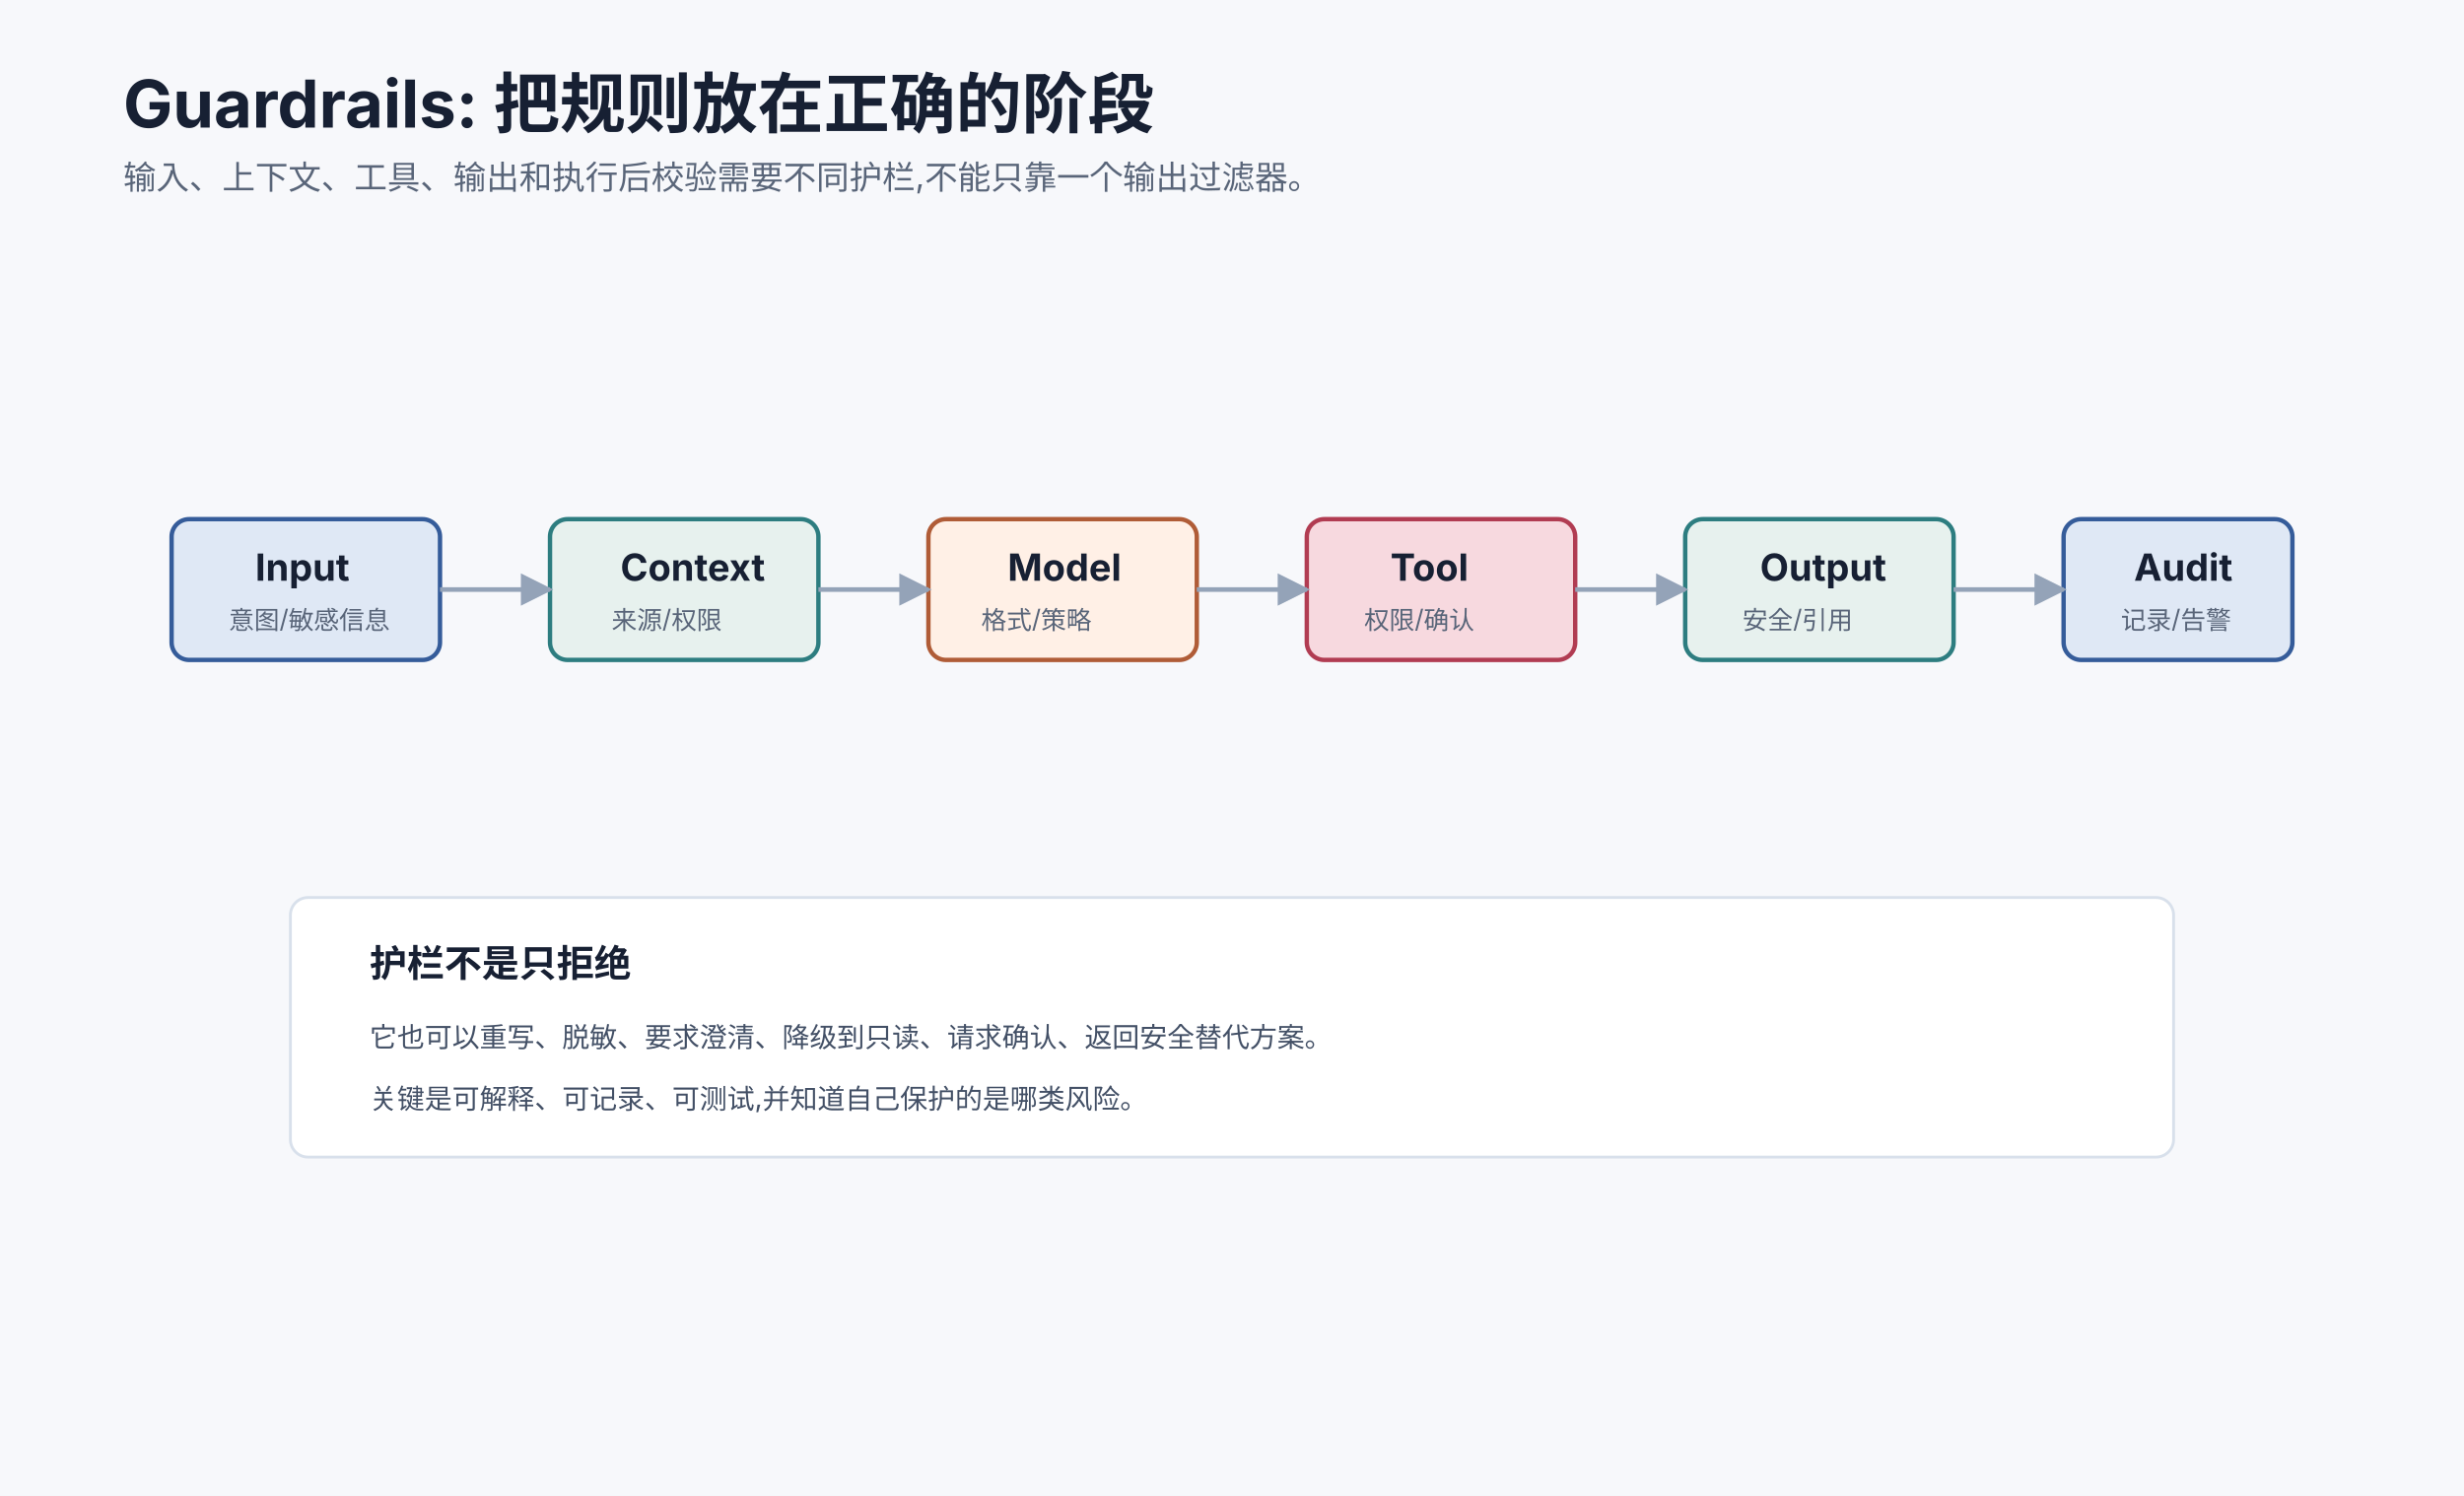
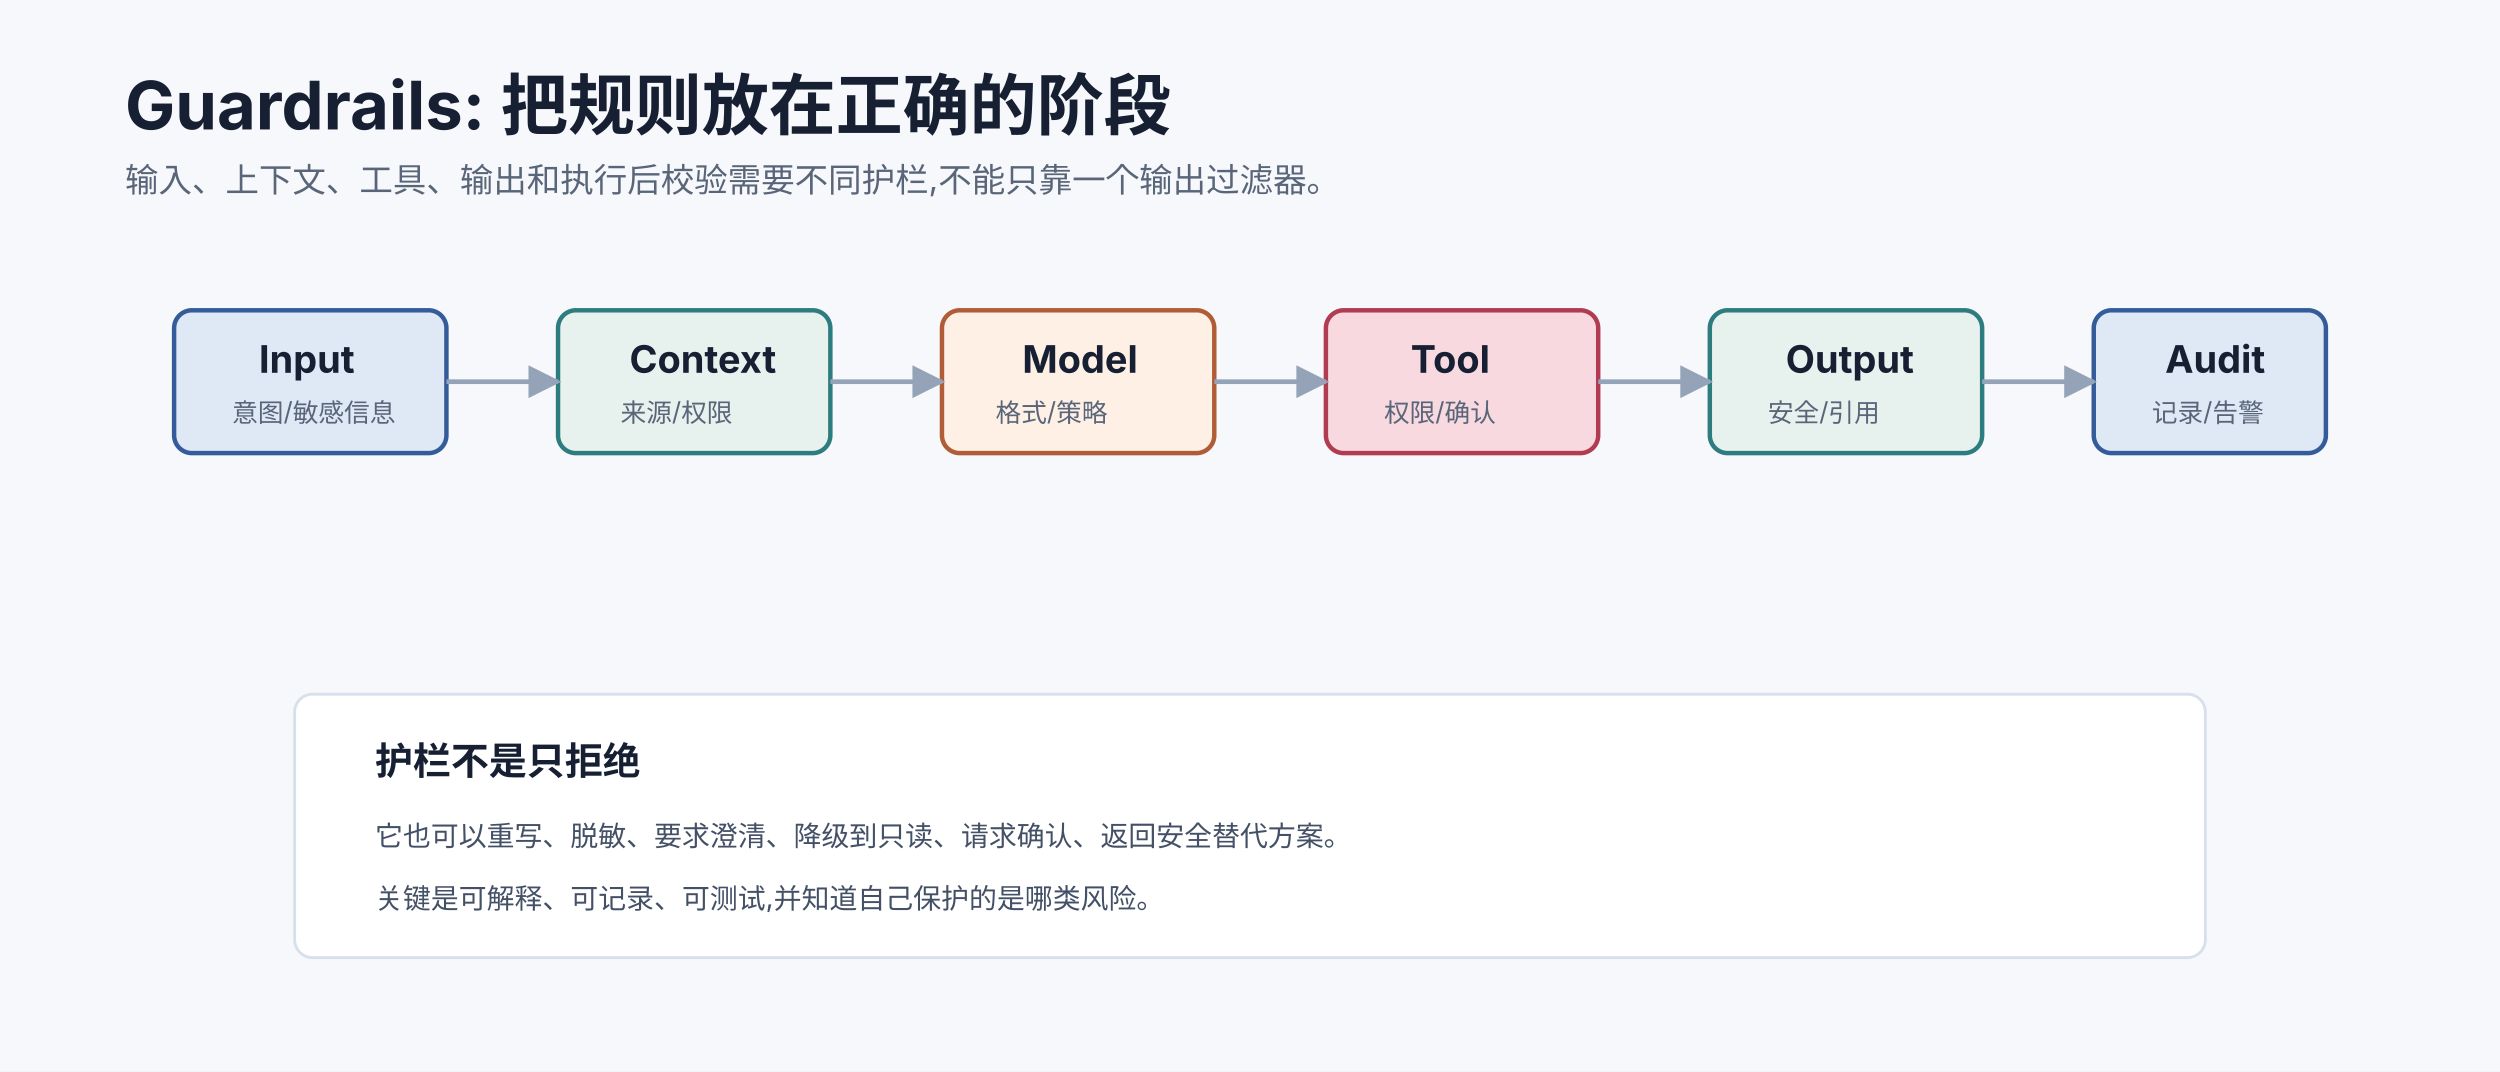
- <svg xmlns="http://www.w3.org/2000/svg" width="1120" height="680" viewBox="0 0 1120 680" role="img" aria-labelledby="title desc">
+ <svg xmlns="http://www.w3.org/2000/svg" width="1120" height="480" viewBox="0 0 1120 480" role="img" aria-labelledby="title desc">
  <defs>
    <style>.bg{fill:#f7f8fb}.title{font:700 30px system-ui,-apple-system,BlinkMacSystemFont,"Segoe UI",sans-serif;fill:#172033}.sub{font:400 15px system-ui,-apple-system,BlinkMacSystemFont,"Segoe UI",sans-serif;fill:#596579}.head{font:700 17px system-ui,-apple-system,BlinkMacSystemFont,"Segoe UI",sans-serif;fill:#172033}.text{font:400 12.5px system-ui,-apple-system,BlinkMacSystemFont,"Segoe UI",sans-serif;fill:#435066}.small{font:400 11.5px system-ui,-apple-system,BlinkMacSystemFont,"Segoe UI",sans-serif;fill:#596579}.panel{fill:#fff;stroke:#d8e0eb;stroke-width:1.3}.blue{fill:#dfe8f5;stroke:#355c9a;stroke-width:2}.green{fill:#e7f1ee;stroke:#2d7d80;stroke-width:2}.orange{fill:#fff0e6;stroke:#b05c37;stroke-width:2}.red{fill:#f7d9df;stroke:#b13c52;stroke-width:2}.arrow{fill:none;stroke:#94a3b8;stroke-width:2.1;marker-end:url(#arrow)}</style>
    <marker id="arrow" viewBox="0 0 10 10" refX="9" refY="5" markerWidth="7" markerHeight="7" orient="auto-start-reverse">
      <path d="M0 0 L10 5 L0 10 z" fill="#94a3b8" />
    </marker>
  </defs>
-   <rect class="bg" width="1120" height="680" />
+   <rect class="bg" width="1120" height="480" />
  <text class="title" x="56" y="58">Guardrails: 把规则放在正确的阶段</text>
  <text class="sub" x="56" y="86">输入、上下文、工具、输出和执行后校验需要不同护栏,不能只靠一个输出过滤器。</text>
-   <rect class="blue" x="78" y="236" width="122" height="64" rx="8" />
-   <text class="head" x="116" y="264">Input</text>
-   <text class="small" x="104" y="286">意图/敏感信息</text>
-   <rect class="green" x="250" y="236" width="122" height="64" rx="8" />
-   <text class="head" x="282" y="264">Context</text>
-   <text class="small" x="278" y="286">来源/权限</text>
-   <rect class="orange" x="422" y="236" width="122" height="64" rx="8" />
-   <text class="head" x="458" y="264">Model</text>
-   <text class="small" x="446" y="286">格式/策略</text>
-   <rect class="red" x="594" y="236" width="122" height="64" rx="8" />
-   <text class="head" x="632" y="264">Tool</text>
-   <text class="small" x="620" y="286">权限/确认</text>
-   <rect class="green" x="766" y="236" width="122" height="64" rx="8" />
-   <text class="head" x="800" y="264">Output</text>
-   <text class="small" x="792" y="286">安全/引用</text>
-   <rect class="blue" x="938" y="236" width="104" height="64" rx="8" />
-   <text class="head" x="970" y="264">Audit</text>
-   <text class="small" x="964" y="286">记录/告警</text>
-   <path class="arrow" d="M200 268 H250" />
-   <path class="arrow" d="M372 268 H422" />
-   <path class="arrow" d="M544 268 H594" />
-   <path class="arrow" d="M716 268 H766" />
-   <path class="arrow" d="M888 268 H938" />
-   <rect class="panel" x="132" y="408" width="856" height="118" rx="8" />
-   <text class="head" x="168" y="444">护栏不是只拒绝</text>
-   <text class="text" x="168" y="476">它也可以重写、脱敏、要求澄清、降级到只读、请求确认、返回安全替代方案。</text>
-   <text class="text" x="168" y="504">关键是可解释、可记录、可测试,并知道自己保护的是哪类风险。</text>
+   <g transform="translate(0,-97)">
+     <rect class="blue" x="78" y="236" width="122" height="64" rx="8" />
+     <text class="head" x="116" y="264">Input</text>
+     <text class="small" x="104" y="286">意图/敏感信息</text>
+     <rect class="green" x="250" y="236" width="122" height="64" rx="8" />
+     <text class="head" x="282" y="264">Context</text>
+     <text class="small" x="278" y="286">来源/权限</text>
+     <rect class="orange" x="422" y="236" width="122" height="64" rx="8" />
+     <text class="head" x="458" y="264">Model</text>
+     <text class="small" x="446" y="286">格式/策略</text>
+     <rect class="red" x="594" y="236" width="122" height="64" rx="8" />
+     <text class="head" x="632" y="264">Tool</text>
+     <text class="small" x="620" y="286">权限/确认</text>
+     <rect class="green" x="766" y="236" width="122" height="64" rx="8" />
+     <text class="head" x="800" y="264">Output</text>
+     <text class="small" x="792" y="286">安全/引用</text>
+     <rect class="blue" x="938" y="236" width="104" height="64" rx="8" />
+     <text class="head" x="970" y="264">Audit</text>
+     <text class="small" x="964" y="286">记录/告警</text>
+     <path class="arrow" d="M200 268 H250" />
+     <path class="arrow" d="M372 268 H422" />
+     <path class="arrow" d="M544 268 H594" />
+     <path class="arrow" d="M716 268 H766" />
+     <path class="arrow" d="M888 268 H938" />
+     <rect class="panel" x="132" y="408" width="856" height="118" rx="8" />
+     <text class="head" x="168" y="444">护栏不是只拒绝</text>
+     <text class="text" x="168" y="476">它也可以重写、脱敏、要求澄清、降级到只读、请求确认、返回安全替代方案。</text>
+     <text class="text" x="168" y="504">关键是可解释、可记录、可测试,并知道自己保护的是哪类风险。</text>
+   </g>
</svg>
